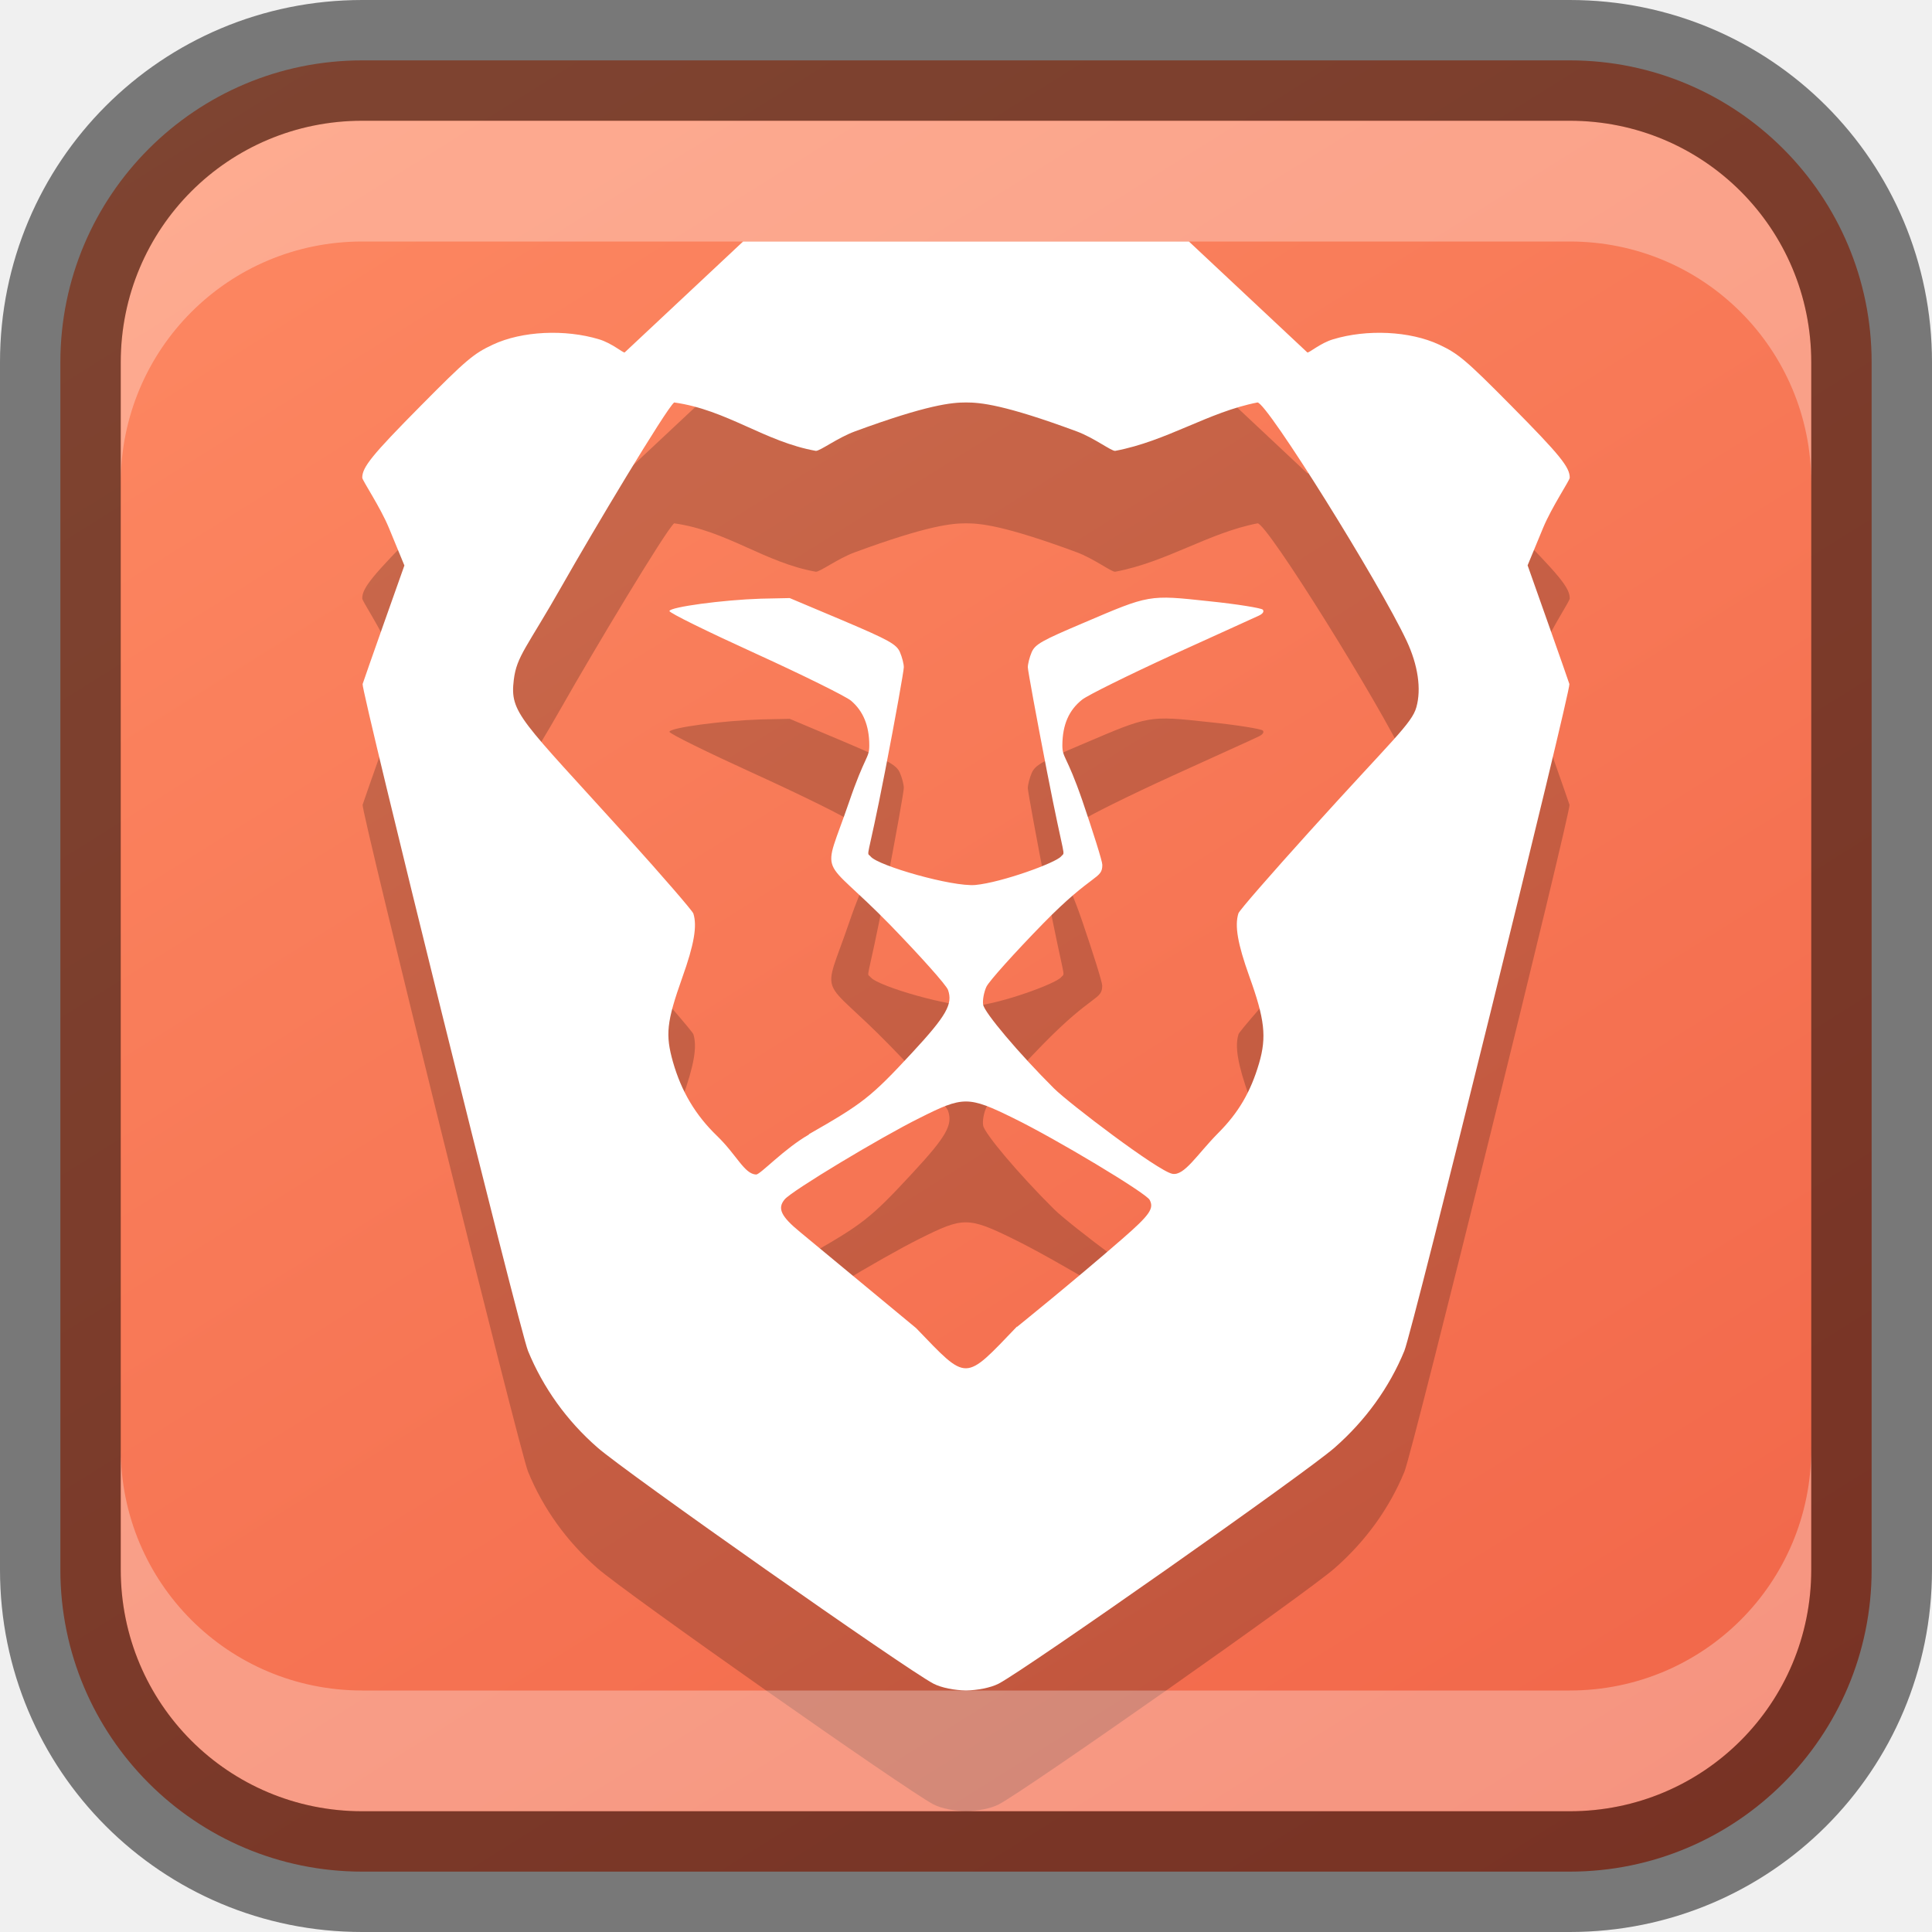
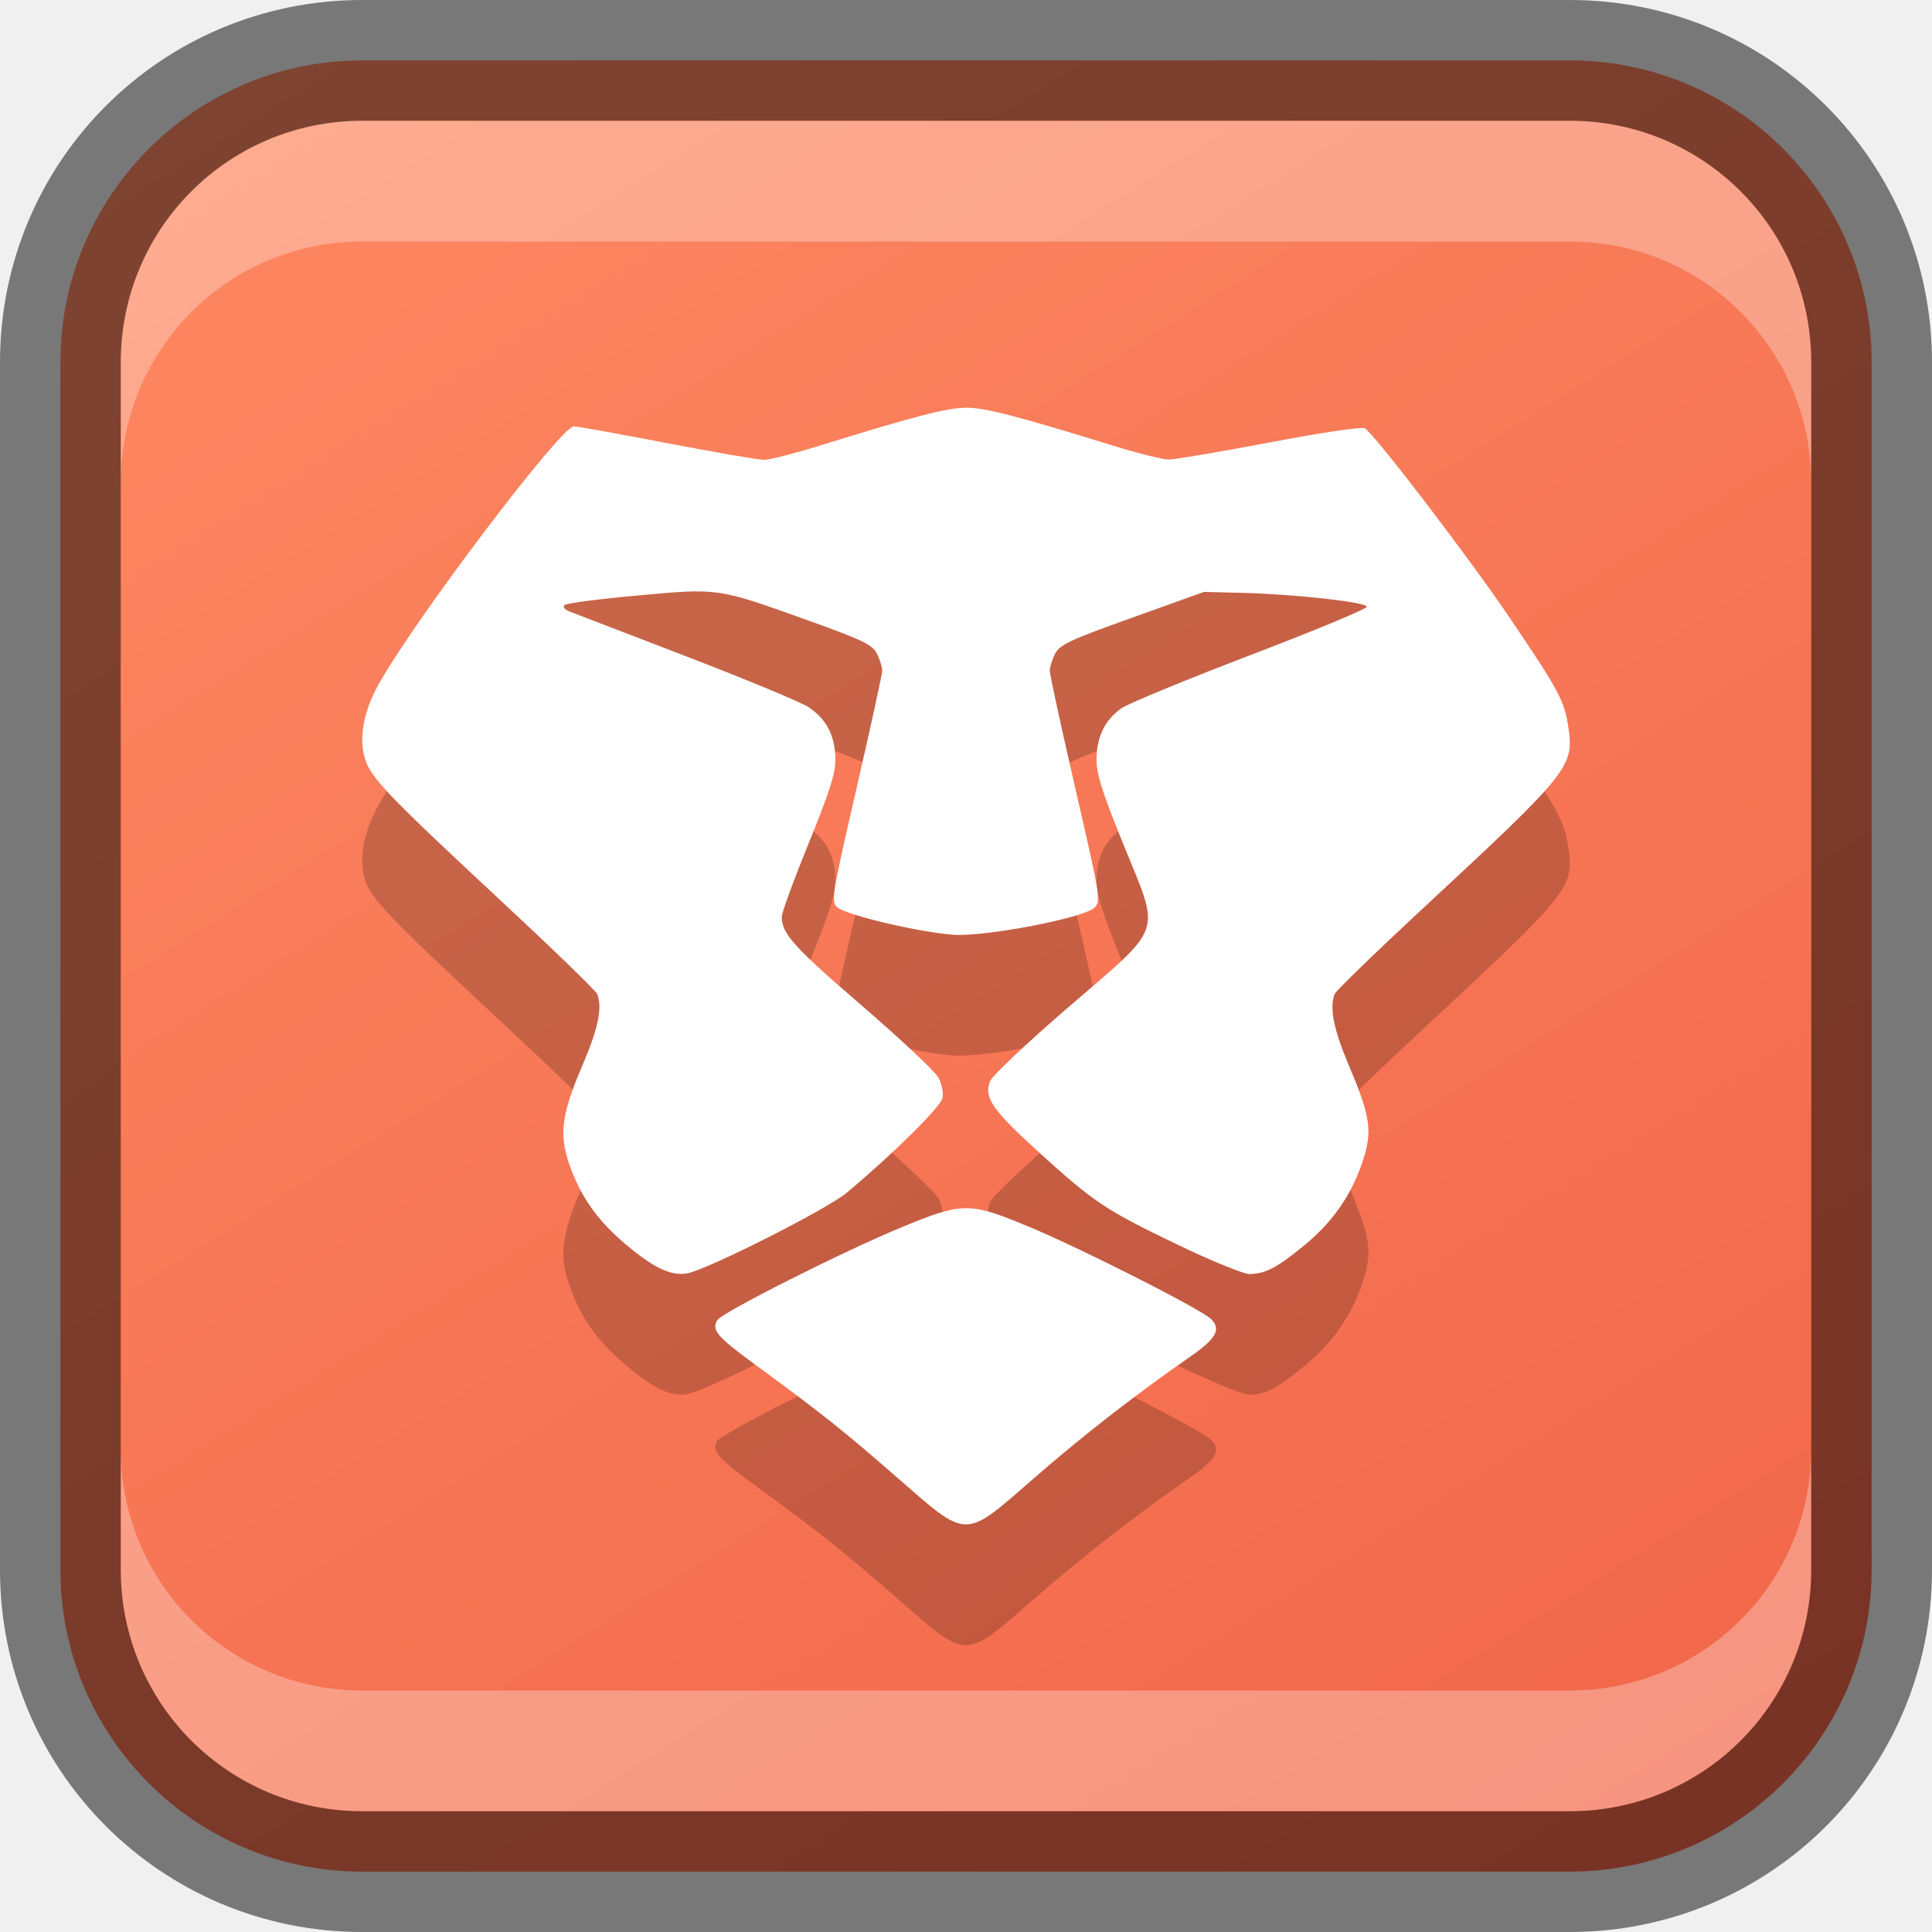
<svg xmlns="http://www.w3.org/2000/svg" xmlns:xlink="http://www.w3.org/1999/xlink" width="16" height="16" viewBox="0 0 16 16" version="1.1" id="svg5">
  <defs id="defs2">
    <linearGradient xlink:href="#linearGradient3475" id="linearGradient19638" x1="13" y1="16" x2="3" y2="0" gradientUnits="userSpaceOnUse" />
    <linearGradient id="linearGradient3475">
      <stop style="stop-color:#f16649;stop-opacity:1;" offset="0" id="stop3471" />
      <stop style="stop-color:#fd8862;stop-opacity:1;" offset="1" id="stop3473" />
    </linearGradient>
  </defs>
  <rect style="fill:url(#linearGradient19638);fill-opacity:1.0;stroke:none" id="rect184" width="15" height="15" x="0.5" y="0.5" ry="2.5" />
-   <path d="m 6.154,3 -0.981,0.919 c -0.013,0.004 -0.108,-0.078 -0.212,-0.109 C 4.68,3.725 4.323,3.741 4.082,3.854 3.923,3.928 3.862,3.979 3.486,4.36 3.08,4.77 3,4.869 3,4.956 3,4.979 3.148,5.198 3.22,5.37 l 0.129,0.313 -0.168,0.474 c -0.092,0.261 -0.173,0.49 -0.178,0.508 -0.014,0.046 1.301,5.356 1.37,5.523 0.125,0.305 0.32,0.577 0.574,0.799 0.229,0.202 2.553,1.835 2.783,1.956 0.068,0.035 0.177,0.055 0.271,0.057 0.094,-0.002 0.203,-0.022 0.271,-0.057 0.23,-0.121 2.555,-1.754 2.783,-1.956 0.254,-0.223 0.451,-0.495 0.576,-0.799 0.069,-0.167 1.381,-5.478 1.367,-5.523 -0.006,-0.018 -0.085,-0.247 -0.178,-0.508 L 12.651,5.683 12.78,5.37 C 12.852,5.198 13,4.979 13,4.956 13,4.869 12.92,4.77 12.514,4.36 12.138,3.979 12.076,3.928 11.918,3.854 11.676,3.741 11.32,3.725 11.04,3.81 10.935,3.842 10.841,3.924 10.827,3.92 L 9.846,3 M 5.583,4.334 c 0.438,0.061 0.751,0.326 1.174,0.401 0.036,0 0.181,-0.109 0.322,-0.161 C 7.685,4.351 7.883,4.334 8,4.334 c 0.117,0 0.313,0.016 0.918,0.24 0.142,0.053 0.284,0.162 0.317,0.161 C 9.665,4.654 10.007,4.413 10.415,4.334 c 0.079,0 1.011,1.496 1.235,1.974 0.094,0.2 0.123,0.399 0.081,0.549 -0.037,0.136 -0.2,0.271 -0.886,1.031 -0.315,0.349 -0.581,0.653 -0.588,0.677 -0.032,0.102 -0.007,0.25 0.09,0.521 0.128,0.355 0.145,0.502 0.081,0.721 -0.069,0.234 -0.169,0.406 -0.339,0.578 C 9.914,10.561 9.808,10.74 9.709,10.722 9.591,10.699 8.85,10.135 8.728,10.013 8.437,9.724 8.152,9.386 8.142,9.321 8.135,9.282 8.148,9.216 8.168,9.172 8.189,9.128 8.399,8.893 8.637,8.649 9.052,8.224 9.128,8.284 9.128,8.162 c 0,-0.03 -0.076,-0.27 -0.166,-0.534 C 8.832,7.25 8.798,7.279 8.798,7.172 8.799,7.003 8.852,6.881 8.962,6.795 9.009,6.758 9.345,6.591 9.709,6.425 c 0.363,-0.166 0.685,-0.31 0.715,-0.326 0.032,-0.015 0.047,-0.034 0.034,-0.049 -0.011,-0.013 -0.213,-0.046 -0.447,-0.07 -0.501,-0.054 -0.489,-0.055 -1.04,0.18 -0.342,0.145 -0.398,0.176 -0.427,0.242 -0.018,0.042 -0.032,0.098 -0.032,0.125 3e-4,0.027 0.072,0.417 0.159,0.865 0.149,0.766 0.154,0.656 0.117,0.701 -0.045,0.054 -0.492,0.216 -0.71,0.237 C 7.887,8.346 7.274,8.17 7.211,8.094 7.172,8.046 7.177,8.175 7.329,7.391 c 0.087,-0.448 0.156,-0.837 0.156,-0.865 3e-4,-0.027 -0.014,-0.083 -0.032,-0.125 -0.029,-0.066 -0.09,-0.1 -0.474,-0.263 l -0.439,-0.185 -0.239,0.005 c -0.316,0.01 -0.751,0.068 -0.757,0.102 -0.003,0.015 0.318,0.172 0.713,0.352 0.395,0.18 0.75,0.356 0.791,0.391 0.1,0.085 0.151,0.206 0.151,0.37 5.25e-4,0.108 -0.035,0.081 -0.168,0.471 C 6.806,8.301 6.783,8.056 7.373,8.662 7.622,8.918 7.837,9.159 7.851,9.198 7.892,9.315 7.84,9.41 7.553,9.719 7.212,10.087 7.145,10.139 6.699,10.393 v 0.003 C 6.494,10.514 6.297,10.728 6.262,10.727 6.164,10.724 6.102,10.565 5.937,10.407 5.76,10.236 5.643,10.039 5.573,9.795 5.51,9.57 5.519,9.466 5.651,9.094 5.748,8.823 5.775,8.668 5.742,8.565 5.734,8.543 5.486,8.255 5.19,7.927 4.309,6.954 4.221,6.908 4.255,6.631 4.279,6.432 4.363,6.365 4.658,5.844 4.909,5.401 5.515,4.389 5.583,4.334 Z M 8,10.123 c 0.102,5e-4 0.206,0.046 0.393,0.138 0.356,0.174 1.098,0.62 1.128,0.677 0.037,0.071 0.004,0.122 -0.227,0.323 -0.41,0.357 -0.872,0.729 -0.872,0.729 v -0.003 c -0.44,0.459 -0.406,0.458 -0.835,0.013 0,0 -0.63,-0.522 -0.959,-0.794 C 6.468,11.074 6.435,11.007 6.499,10.933 6.56,10.861 7.292,10.42 7.617,10.258 7.798,10.168 7.898,10.122 8,10.123 Z" style="opacity:0.2;fill:#000000;stroke-width:0.732" id="path10403" />
-   <path d="m 6.154,2 -0.981,0.919 c -0.013,0.004 -0.108,-0.078 -0.212,-0.109 C 4.68,2.725 4.323,2.741 4.082,2.854 3.923,2.928 3.862,2.979 3.486,3.359 3.08,3.769 3,3.869 3,3.956 3,3.978 3.148,4.197 3.22,4.37 l 0.129,0.313 -0.168,0.474 c -0.092,0.261 -0.173,0.49 -0.178,0.508 -0.014,0.046 1.301,5.356 1.37,5.523 0.125,0.304 0.32,0.577 0.574,0.799 0.229,0.202 2.553,1.835 2.783,1.956 C 7.797,13.978 7.906,13.998 8,14 c 0.094,-0.002 0.203,-0.022 0.271,-0.057 0.23,-0.121 2.555,-1.754 2.783,-1.956 0.254,-0.223 0.451,-0.495 0.576,-0.799 0.069,-0.167 1.381,-5.478 1.367,-5.523 -0.006,-0.018 -0.085,-0.247 -0.178,-0.508 L 12.651,4.682 12.78,4.37 C 12.852,4.197 13,3.978 13,3.956 13,3.869 12.92,3.769 12.514,3.359 12.138,2.979 12.076,2.928 11.918,2.854 11.676,2.741 11.32,2.725 11.04,2.81 10.935,2.841 10.841,2.924 10.827,2.919 L 9.846,2 M 5.583,3.333 c 0.438,0.061 0.751,0.326 1.174,0.401 0.036,0 0.181,-0.109 0.322,-0.161 C 7.685,3.35 7.883,3.333 8,3.333 c 0.117,0 0.313,0.016 0.918,0.24 0.142,0.053 0.284,0.162 0.317,0.161 0.43,-0.081 0.772,-0.322 1.179,-0.401 0.079,0 1.011,1.496 1.235,1.974 0.094,0.2 0.123,0.399 0.081,0.549 -0.037,0.136 -0.2,0.271 -0.886,1.031 -0.315,0.349 -0.581,0.653 -0.588,0.677 -0.032,0.102 -0.007,0.25 0.09,0.521 0.128,0.355 0.145,0.502 0.081,0.721 C 10.358,9.041 10.258,9.214 10.087,9.385 9.914,9.56 9.808,9.74 9.709,9.721 9.591,9.699 8.85,9.135 8.728,9.013 8.437,8.723 8.152,8.385 8.142,8.32 c -0.006,-0.038 0.007,-0.105 0.027,-0.148 0.02,-0.044 0.231,-0.279 0.469,-0.523 0.415,-0.425 0.491,-0.365 0.491,-0.487 0,-0.03 -0.076,-0.27 -0.166,-0.534 C 8.832,6.249 8.798,6.279 8.798,6.172 8.799,6.002 8.852,5.881 8.962,5.794 9.009,5.757 9.345,5.591 9.709,5.424 10.072,5.258 10.394,5.114 10.424,5.099 10.457,5.084 10.471,5.065 10.458,5.049 10.447,5.036 10.246,5.003 10.012,4.979 9.511,4.925 9.522,4.924 8.972,5.159 8.63,5.304 8.573,5.335 8.544,5.401 c -0.018,0.042 -0.032,0.098 -0.032,0.125 3e-4,0.027 0.072,0.417 0.159,0.865 0.149,0.766 0.154,0.656 0.117,0.701 -0.045,0.054 -0.492,0.216 -0.71,0.237 C 7.887,7.346 7.274,7.17 7.211,7.094 7.172,7.046 7.177,7.174 7.329,6.391 c 0.087,-0.448 0.156,-0.837 0.156,-0.865 3e-4,-0.027 -0.014,-0.083 -0.032,-0.125 C 7.424,5.335 7.363,5.301 6.979,5.138 L 6.54,4.953 6.301,4.958 C 5.985,4.968 5.55,5.027 5.544,5.06 c -0.003,0.015 0.318,0.172 0.713,0.352 0.395,0.18 0.75,0.356 0.791,0.391 0.1,0.085 0.151,0.206 0.151,0.37 5.25e-4,0.108 -0.035,0.081 -0.168,0.471 C 6.806,7.301 6.783,7.055 7.373,7.661 7.622,7.918 7.837,8.158 7.851,8.198 7.892,8.315 7.84,8.409 7.553,8.719 7.212,9.087 7.145,9.138 6.699,9.393 v 0.003 C 6.494,9.513 6.297,9.727 6.262,9.727 6.164,9.723 6.102,9.565 5.937,9.406 5.76,9.235 5.643,9.039 5.573,8.794 5.51,8.569 5.519,8.466 5.651,8.094 5.748,7.823 5.775,7.668 5.742,7.565 5.734,7.542 5.486,7.255 5.19,6.927 4.309,5.953 4.221,5.907 4.255,5.63 4.279,5.432 4.363,5.364 4.658,4.844 4.909,4.401 5.515,3.388 5.583,3.333 Z M 8,9.122 c 0.102,5e-4 0.206,0.046 0.393,0.138 0.356,0.174 1.098,0.62 1.128,0.677 0.037,0.071 0.004,0.122 -0.227,0.323 -0.41,0.357 -0.872,0.729 -0.872,0.729 v -0.003 c -0.44,0.459 -0.406,0.458 -0.835,0.013 0,0 -0.63,-0.522 -0.959,-0.794 C 6.468,10.074 6.435,10.007 6.499,9.932 6.56,9.86 7.292,9.419 7.617,9.258 7.798,9.167 7.898,9.122 8,9.122 Z" style="fill:#ffffff;stroke-width:0.732" id="path10468" />
+   <path d="m 8,4.377 c -0.158,0 -0.424,0.069 -1.242,0.323 -0.192,0.059 -0.385,0.108 -0.431,0.108 -0.046,-5e-5 -0.407,-0.062 -0.802,-0.138 -0.395,-0.076 -0.742,-0.139 -0.773,-0.139 -0.107,0 -1.314,1.595 -1.617,2.137 -0.127,0.227 -0.166,0.453 -0.11,0.624 0.051,0.154 0.2,0.309 1.128,1.172 0.426,0.396 0.783,0.742 0.793,0.768 0.044,0.115 0.009,0.284 -0.123,0.592 -0.173,0.403 -0.195,0.571 -0.108,0.82 0.093,0.265 0.231,0.461 0.461,0.656 0.235,0.199 0.378,0.268 0.512,0.246 0.16,-0.026 1.16,-0.53 1.325,-0.669 0.393,-0.329 0.779,-0.712 0.793,-0.785 0.008,-0.043 -0.007,-0.119 -0.035,-0.169 -0.027,-0.05 -0.313,-0.318 -0.635,-0.596 -0.561,-0.483 -0.662,-0.595 -0.662,-0.734 0,-0.034 0.1,-0.307 0.222,-0.607 0.175,-0.43 0.223,-0.577 0.222,-0.699 -0.001,-0.192 -0.073,-0.332 -0.221,-0.43 -0.063,-0.042 -0.517,-0.23 -1.008,-0.419 -0.491,-0.189 -0.927,-0.356 -0.968,-0.372 -0.044,-0.017 -0.063,-0.039 -0.046,-0.055 0.015,-0.015 0.286,-0.051 0.602,-0.079 0.677,-0.062 0.662,-0.064 1.407,0.203 0.462,0.166 0.539,0.203 0.578,0.278 0.025,0.048 0.044,0.112 0.044,0.142 -3.4e-4,0.03 -0.097,0.471 -0.214,0.98 -0.201,0.871 -0.21,0.927 -0.161,0.977 0.061,0.062 0.665,0.206 0.961,0.229 0.259,0.02 1.089,-0.139 1.173,-0.225 0.053,-0.054 0.047,-0.09 -0.158,-0.98 -0.117,-0.508 -0.213,-0.949 -0.213,-0.98 -3.3e-4,-0.03 0.019,-0.094 0.044,-0.142 0.039,-0.075 0.121,-0.114 0.639,-0.299 l 0.594,-0.213 0.324,0.008 c 0.428,0.011 1.017,0.076 1.025,0.114 0.004,0.017 -0.43,0.197 -0.964,0.401 -0.534,0.204 -1.016,0.403 -1.071,0.442 -0.135,0.096 -0.203,0.236 -0.204,0.422 -5e-4,0.123 0.047,0.272 0.227,0.715 0.304,0.747 0.337,0.65 -0.461,1.338 -0.338,0.291 -0.629,0.566 -0.647,0.611 -0.055,0.133 0.016,0.238 0.404,0.59 0.461,0.418 0.551,0.478 1.155,0.768 0.277,0.133 0.542,0.241 0.589,0.24 0.132,-0.003 0.219,-0.047 0.442,-0.228 0.24,-0.194 0.398,-0.418 0.492,-0.696 0.086,-0.255 0.071,-0.372 -0.108,-0.795 -0.13,-0.308 -0.166,-0.484 -0.121,-0.6 0.01,-0.026 0.346,-0.352 0.747,-0.724 1.192,-1.106 1.235,-1.16 1.19,-1.475 -0.032,-0.225 -0.072,-0.301 -0.471,-0.893 -0.339,-0.503 -1.123,-1.53 -1.215,-1.592 -0.023,-0.016 -0.34,0.031 -0.788,0.116 -0.412,0.078 -0.788,0.142 -0.837,0.142 -0.048,0 -0.244,-0.049 -0.436,-0.108 C 8.423,4.445 8.158,4.376 8,4.376 Z m -0.002,6.629 c -0.138,6.3e-4 -0.277,0.053 -0.53,0.157 -0.481,0.198 -1.486,0.705 -1.527,0.769 -0.051,0.081 -0.002,0.139 0.31,0.367 0.554,0.406 0.73,0.546 1.176,0.935 0.595,0.519 0.55,0.518 1.131,0.012 0.402,-0.351 0.853,-0.702 1.298,-1.01 0.216,-0.15 0.259,-0.227 0.174,-0.312 -0.083,-0.082 -1.072,-0.583 -1.512,-0.766 -0.245,-0.102 -0.381,-0.153 -0.519,-0.152 z" style="display:inline;fill:#000000;fill-opacity:1;fill-rule:evenodd;stroke:none;stroke-width:1px;stroke-linecap:butt;stroke-linejoin:miter;stroke-opacity:1;enable-background:new;opacity:0.2" id="path1314" />
+   <path d="m 8,3.377 c -0.158,0 -0.424,0.069 -1.242,0.323 -0.192,0.059 -0.385,0.108 -0.431,0.108 -0.046,-5e-5 -0.407,-0.062 -0.802,-0.138 -0.395,-0.076 -0.742,-0.139 -0.773,-0.139 -0.107,0 -1.314,1.595 -1.617,2.137 -0.127,0.227 -0.166,0.453 -0.11,0.624 0.051,0.154 0.2,0.309 1.128,1.172 0.426,0.396 0.783,0.742 0.793,0.768 0.044,0.115 0.009,0.284 -0.123,0.592 -0.173,0.403 -0.195,0.571 -0.108,0.82 0.093,0.265 0.231,0.461 0.461,0.656 0.235,0.199 0.378,0.268 0.512,0.246 0.16,-0.026 1.16,-0.53 1.325,-0.669 0.393,-0.329 0.779,-0.712 0.793,-0.785 0.008,-0.043 -0.007,-0.119 -0.035,-0.169 -0.027,-0.05 -0.313,-0.318 -0.635,-0.596 -0.561,-0.483 -0.662,-0.595 -0.662,-0.734 0,-0.034 0.1,-0.307 0.222,-0.607 0.175,-0.43 0.223,-0.577 0.222,-0.699 -0.001,-0.192 -0.073,-0.332 -0.221,-0.43 -0.063,-0.042 -0.517,-0.23 -1.008,-0.419 -0.491,-0.189 -0.927,-0.356 -0.968,-0.372 -0.044,-0.017 -0.063,-0.039 -0.046,-0.055 0.015,-0.015 0.286,-0.051 0.602,-0.079 0.677,-0.062 0.662,-0.064 1.407,0.203 0.462,0.166 0.539,0.203 0.578,0.278 0.025,0.048 0.044,0.112 0.044,0.142 -3.4e-4,0.03 -0.097,0.471 -0.214,0.98 -0.201,0.871 -0.21,0.927 -0.161,0.977 0.061,0.062 0.665,0.206 0.961,0.229 0.259,0.02 1.089,-0.139 1.173,-0.225 0.053,-0.054 0.047,-0.09 -0.158,-0.98 -0.117,-0.508 -0.213,-0.949 -0.213,-0.98 -3.3e-4,-0.03 0.019,-0.094 0.044,-0.142 0.039,-0.075 0.121,-0.114 0.639,-0.299 l 0.594,-0.213 0.324,0.008 c 0.428,0.011 1.017,0.076 1.025,0.114 0.004,0.017 -0.43,0.197 -0.964,0.401 -0.534,0.204 -1.016,0.403 -1.071,0.442 -0.135,0.096 -0.203,0.236 -0.204,0.422 -5e-4,0.123 0.047,0.272 0.227,0.715 0.304,0.747 0.337,0.65 -0.461,1.338 -0.338,0.291 -0.629,0.566 -0.647,0.611 -0.055,0.133 0.016,0.238 0.404,0.59 0.461,0.418 0.551,0.478 1.155,0.768 0.277,0.133 0.542,0.241 0.589,0.24 0.132,-0.003 0.219,-0.047 0.442,-0.228 0.24,-0.194 0.398,-0.418 0.492,-0.696 0.086,-0.255 0.071,-0.372 -0.108,-0.795 -0.13,-0.308 -0.166,-0.484 -0.121,-0.6 0.01,-0.026 0.346,-0.352 0.747,-0.724 1.192,-1.106 1.235,-1.16 1.19,-1.475 -0.032,-0.225 -0.072,-0.301 -0.471,-0.893 -0.339,-0.503 -1.123,-1.53 -1.215,-1.592 -0.023,-0.016 -0.34,0.031 -0.788,0.116 -0.412,0.078 -0.788,0.142 -0.837,0.142 -0.048,0 -0.244,-0.049 -0.436,-0.108 C 8.423,3.445 8.158,3.376 8,3.376 Z m -0.002,6.629 c -0.138,6.3e-4 -0.277,0.053 -0.53,0.157 -0.481,0.198 -1.486,0.705 -1.527,0.769 -0.051,0.081 -0.002,0.139 0.31,0.367 0.554,0.406 0.73,0.546 1.176,0.935 0.595,0.519 0.55,0.518 1.131,0.012 0.402,-0.351 0.853,-0.702 1.298,-1.01 0.216,-0.15 0.259,-0.227 0.174,-0.312 -0.083,-0.082 -1.072,-0.583 -1.512,-0.766 -0.245,-0.102 -0.381,-0.153 -0.519,-0.152 z" style="display:inline;fill:#ffffff;fill-opacity:1;fill-rule:evenodd;stroke:none;stroke-width:1px;stroke-linecap:butt;stroke-linejoin:miter;stroke-opacity:1;enable-background:new" id="path1128" />
  <path id="rect2630" style="opacity:0.3;fill:#ffffff;fill-opacity:1" d="M 3,1 C 1.892,1 1,1.892 1,3 V 4 C 1,2.892 1.892,2 3,2 h 10 c 1.108,0 2,0.892 2,2 V 3 C 15,1.892 14.108,1 13,1 Z" />
  <path d="M 3,15 C 1.892,15 1,14.108 1,13 v -1 c 0,1.108 0.892,2 2,2 h 10 c 1.108,0 2,-0.892 2,-2 v 1 c 0,1.108 -0.892,2 -2,2 z" style="opacity:0.3;fill:#ffffff;fill-opacity:1" id="path19648" />
  <path id="rect899" style="opacity:0.5;fill:#000000;stroke:none" d="M 3,0 C 1.338,0 0,1.338 0,3 v 10 c 0,1.662 1.338,3 3,3 h 10 c 1.662,0 3,-1.338 3,-3 V 3 C 16,1.338 14.662,0 13,0 Z m 0,1 h 10 c 1.108,0 2,0.892 2,2 v 10 c 0,1.108 -0.892,2 -2,2 H 3 C 1.892,15 1,14.108 1,13 V 3 C 1,1.892 1.892,1 3,1 Z" />
</svg>
